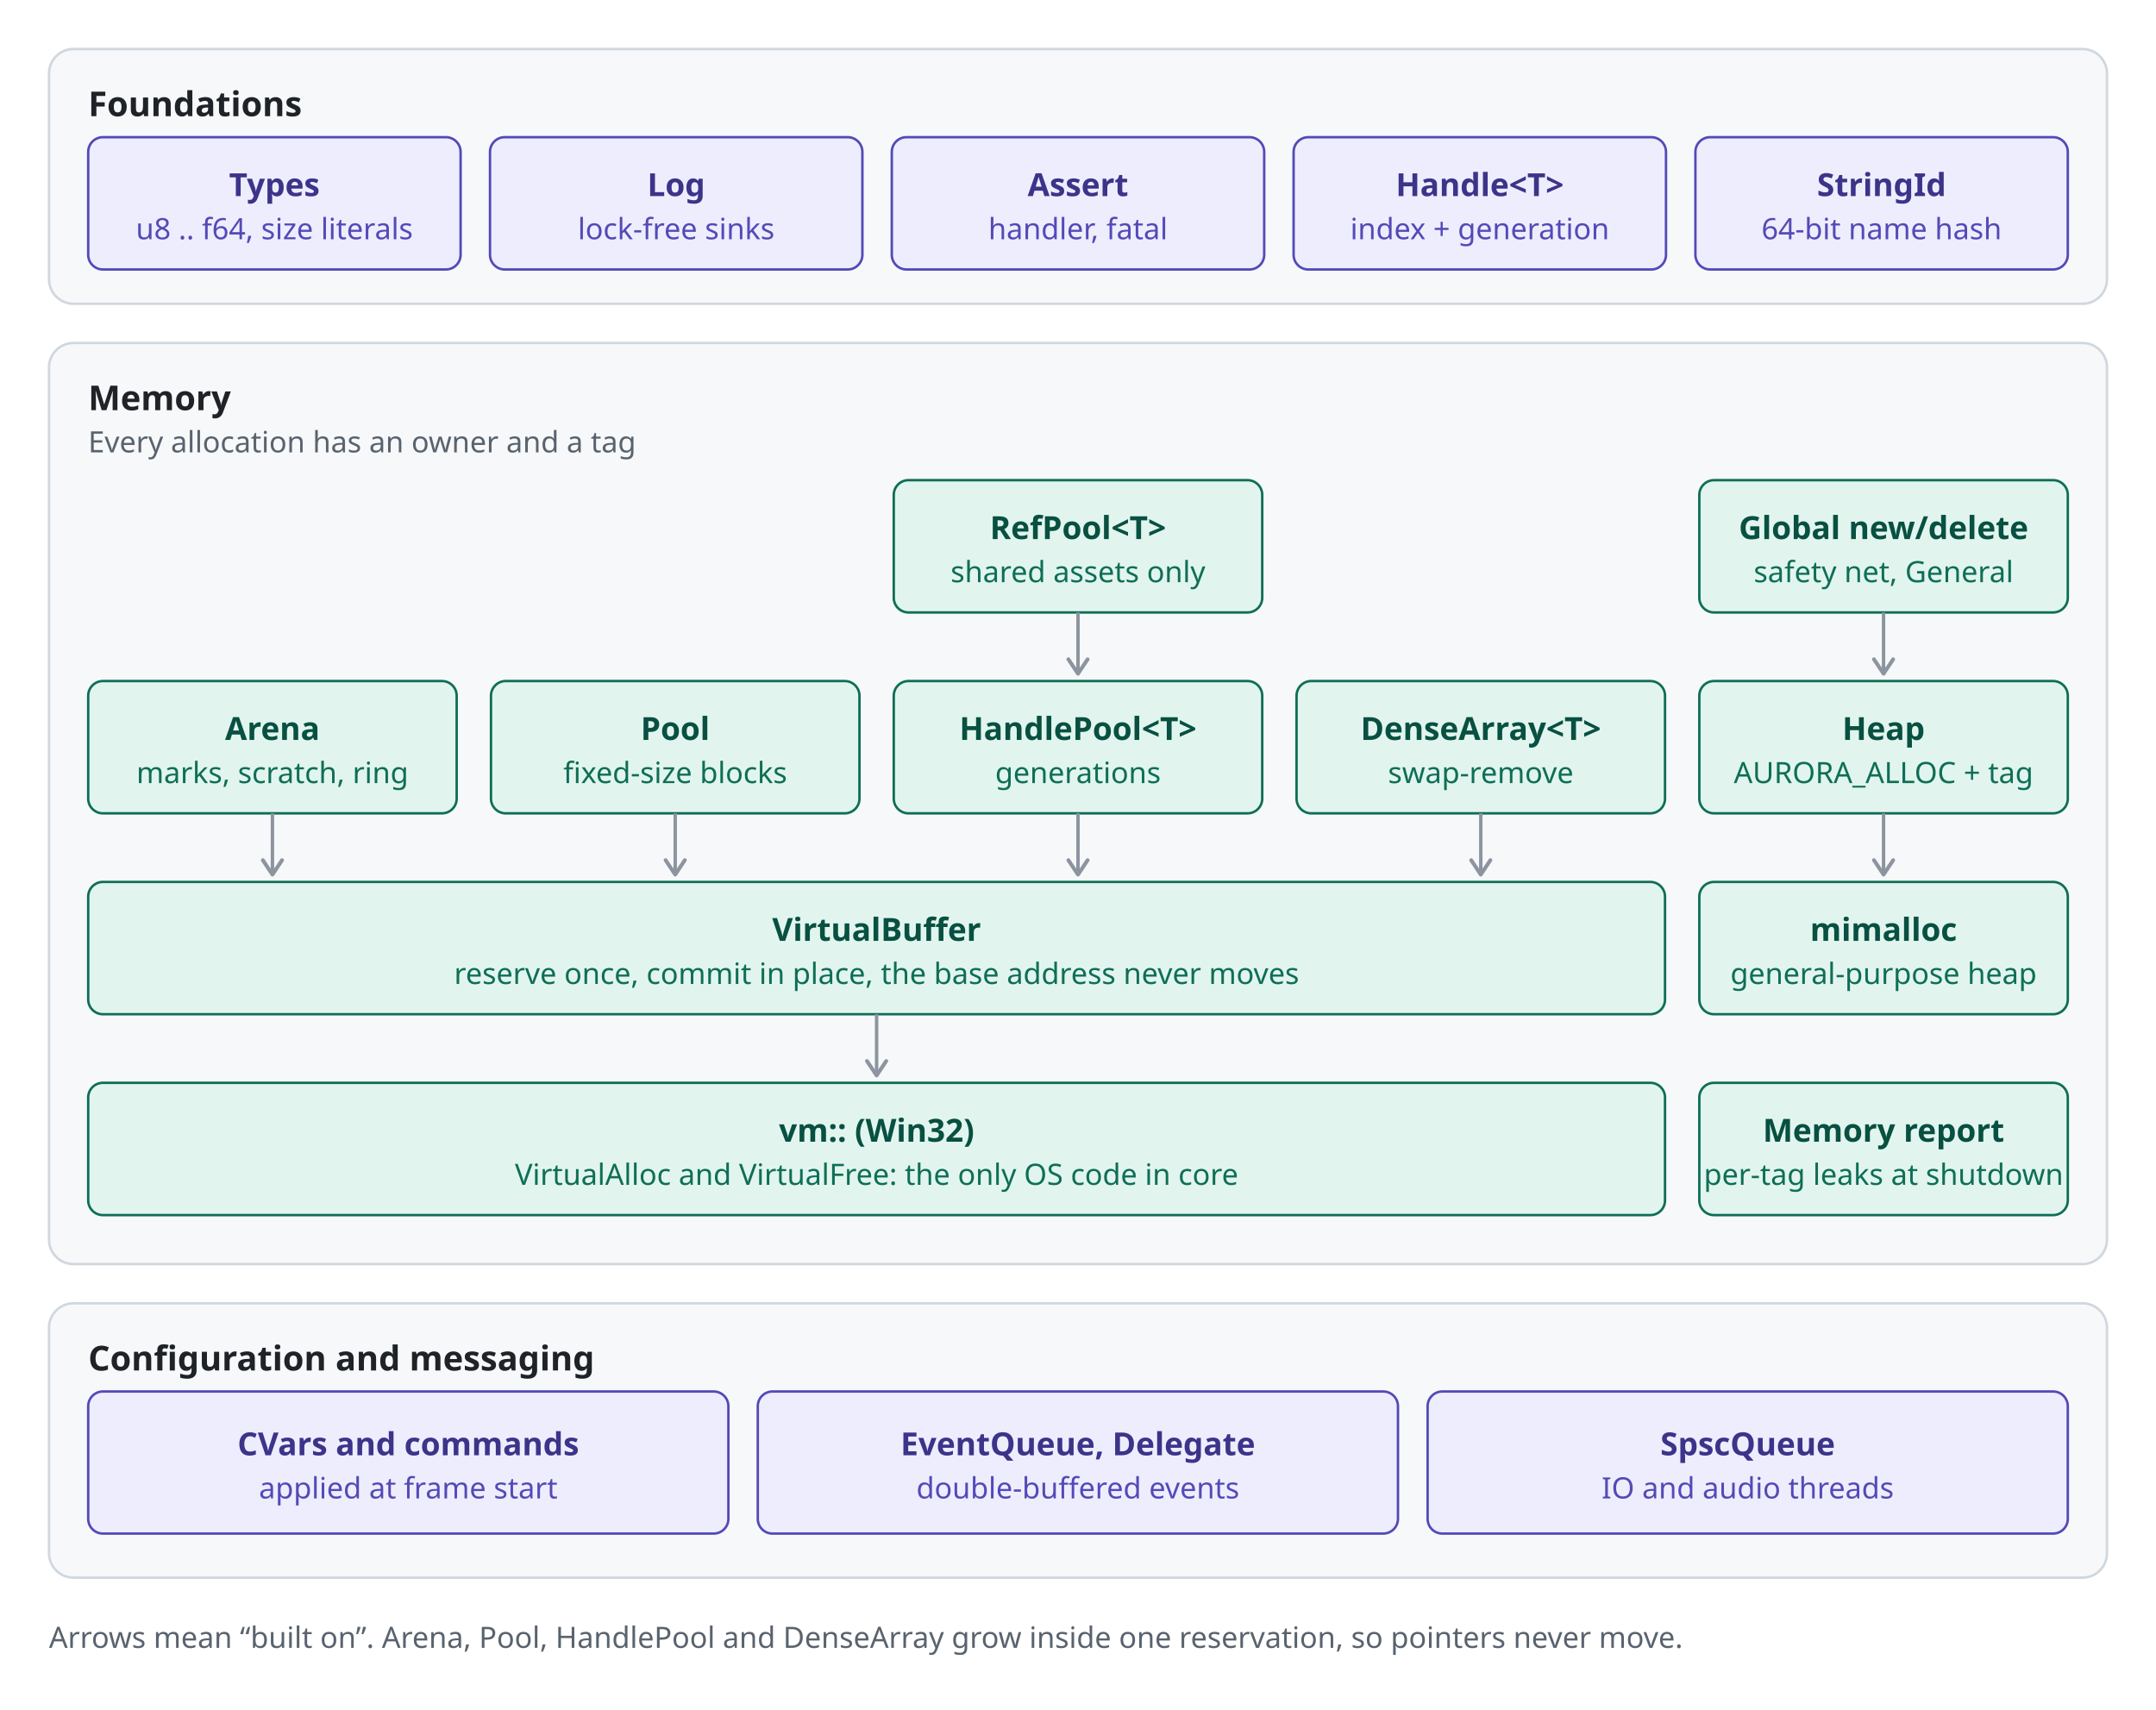
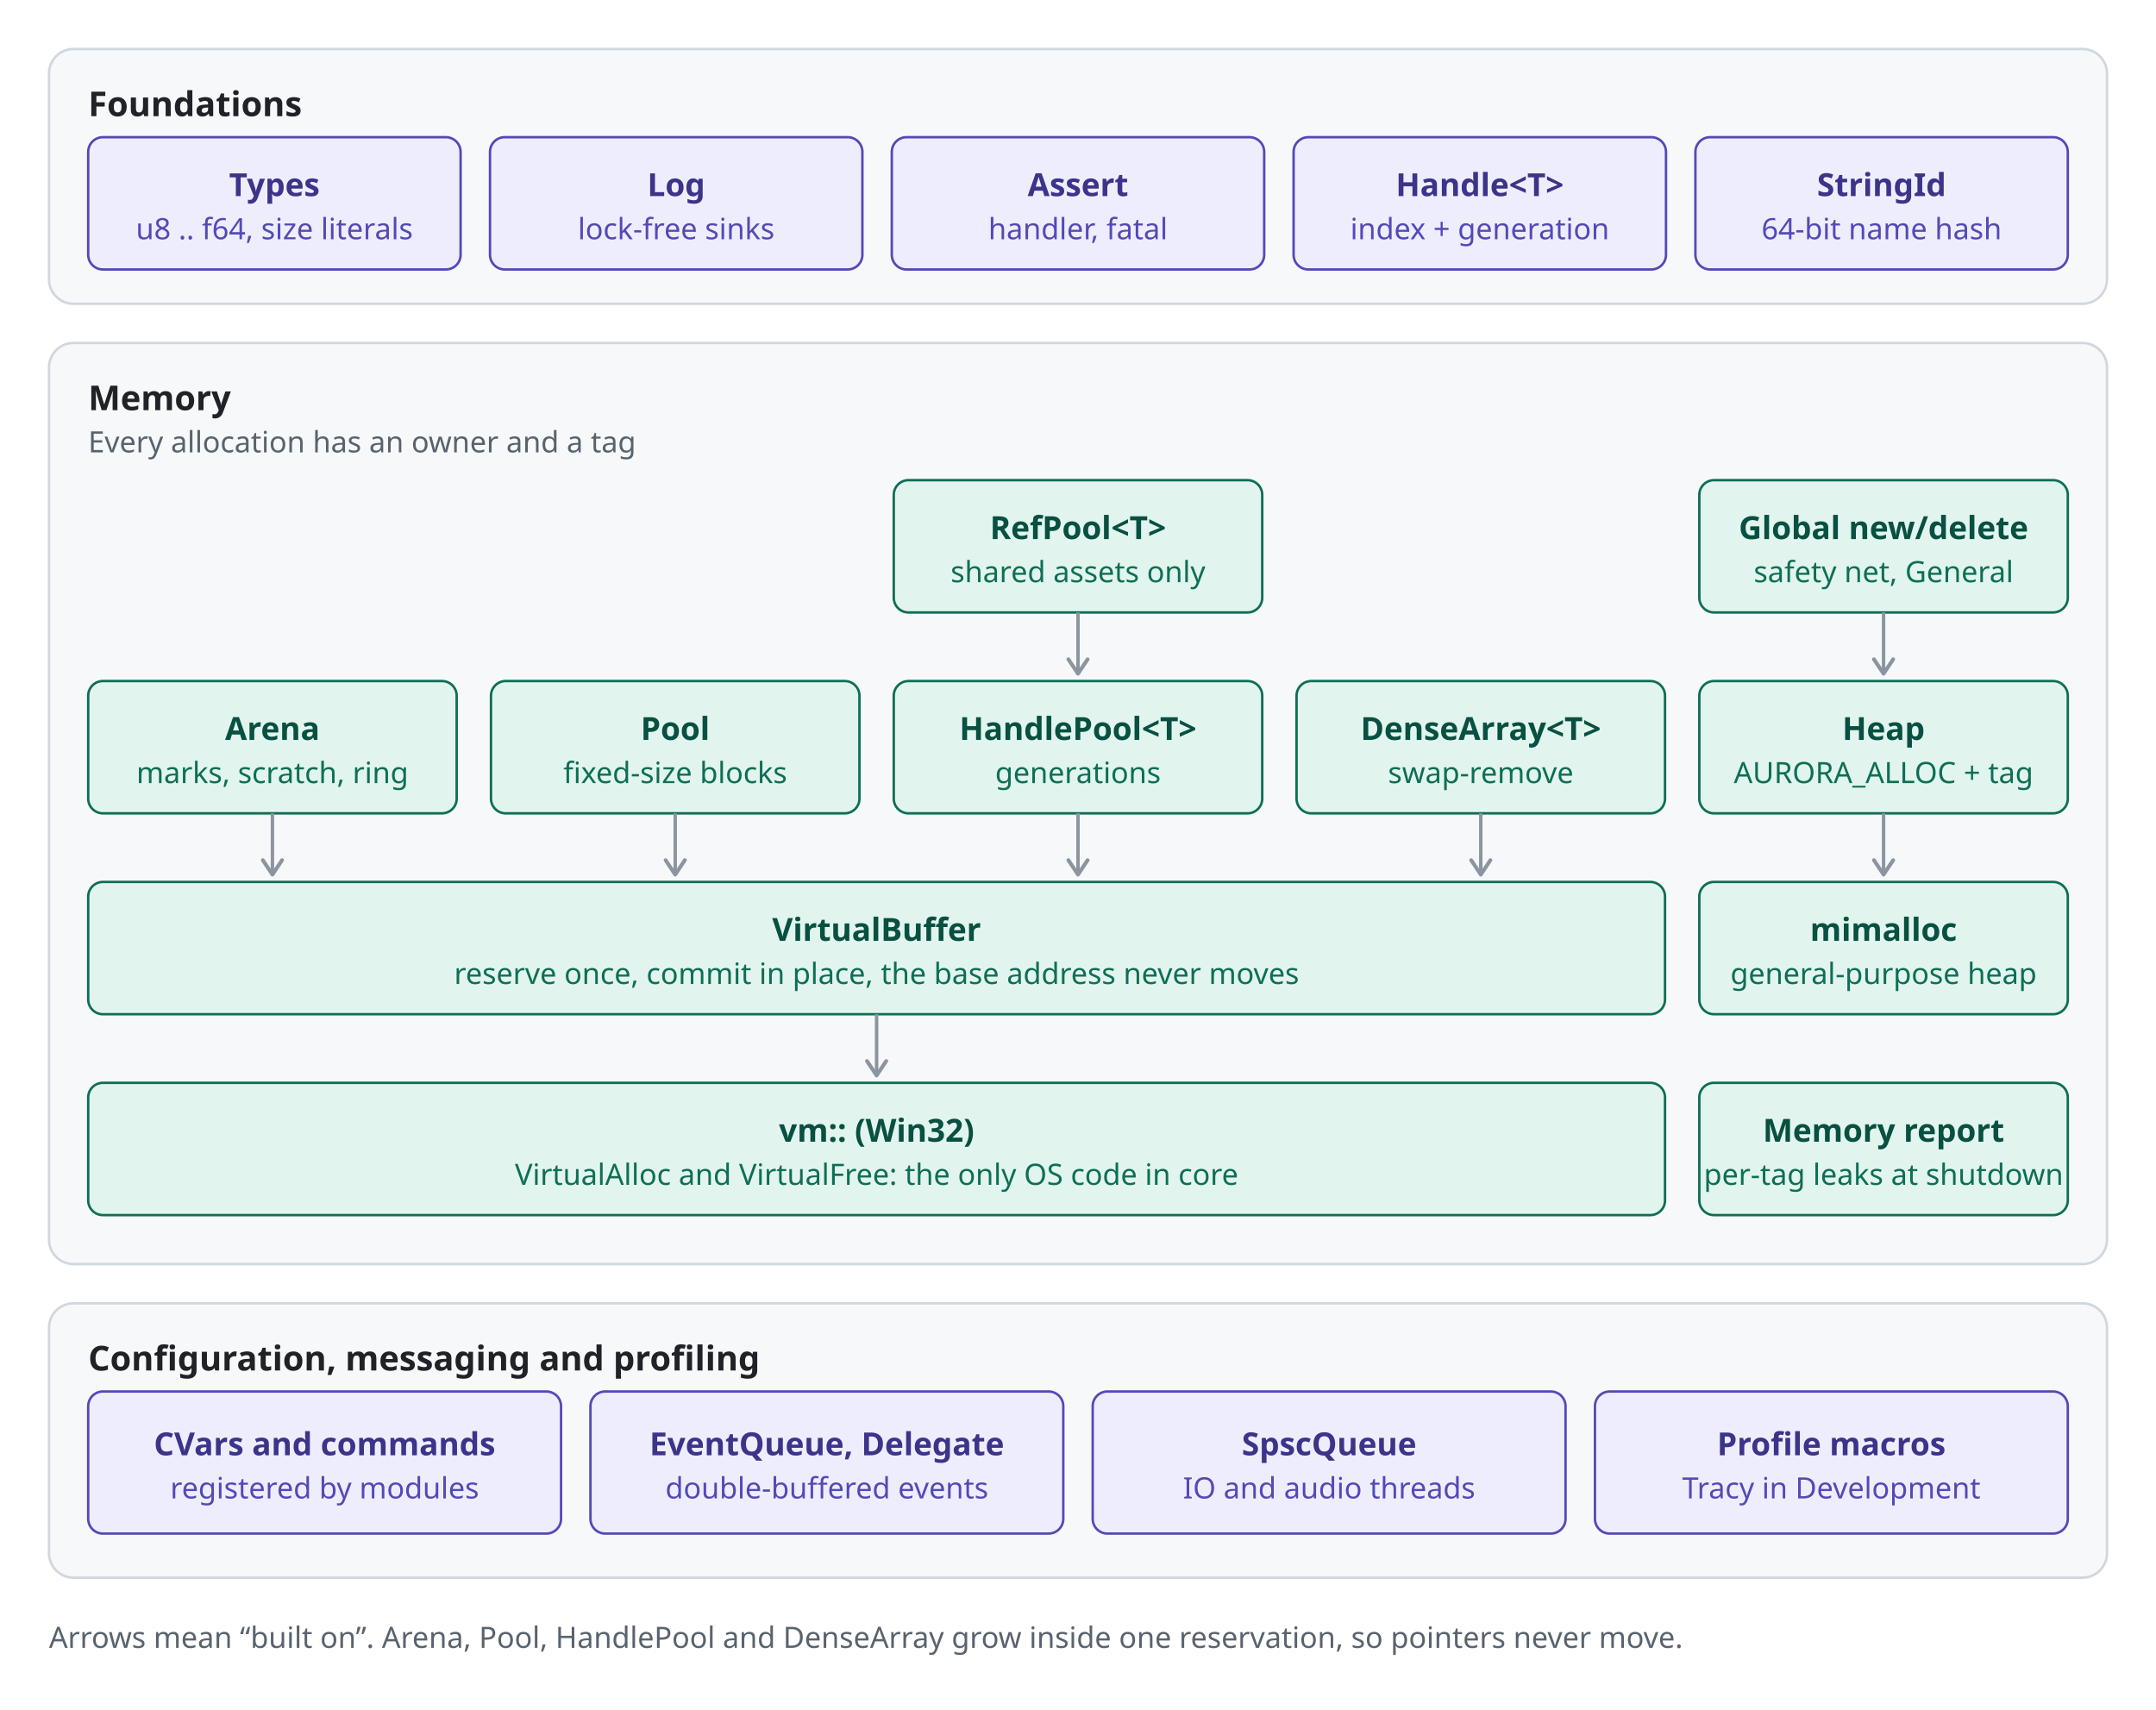
<svg xmlns="http://www.w3.org/2000/svg" width="880" height="698" viewBox="0 0 880 698" role="img" font-family="-apple-system, BlinkMacSystemFont, 'Segoe UI', 'Noto Sans', Helvetica, Arial, sans-serif">
  <defs>
    <marker id="arrow" viewBox="0 0 10 10" refX="8" refY="5" markerWidth="7" markerHeight="7" orient="auto-start-reverse">
      <path d="M2 1L8 5L2 9" fill="none" stroke="#8c959f" stroke-width="1.6" stroke-linecap="round" stroke-linejoin="round" />
    </marker>
  </defs>
  <rect x="20" y="20" width="840" height="104" rx="10" fill="#f6f8fa" stroke="#d0d7de" stroke-width="1" />
  <text x="36" y="42" font-size="14" font-weight="600" fill="#1f2328" text-anchor="start" dominant-baseline="central">Foundations</text>
  <rect x="36.0" y="56" width="152.0" height="54" rx="6" fill="#EEEDFE" stroke="#534AB7" stroke-width="1" />
  <text x="112.0" y="75.0" font-size="13" font-weight="600" fill="#3C3489" text-anchor="middle" dominant-baseline="central">Types</text>
  <text x="112.0" y="93.0" font-size="12" font-weight="400" fill="#534AB7" text-anchor="middle" dominant-baseline="central">u8 .. f64, size literals</text>
  <rect x="200.0" y="56" width="152.0" height="54" rx="6" fill="#EEEDFE" stroke="#534AB7" stroke-width="1" />
  <text x="276.0" y="75.0" font-size="13" font-weight="600" fill="#3C3489" text-anchor="middle" dominant-baseline="central">Log</text>
  <text x="276.0" y="93.0" font-size="12" font-weight="400" fill="#534AB7" text-anchor="middle" dominant-baseline="central">lock-free sinks</text>
  <rect x="364.0" y="56" width="152.0" height="54" rx="6" fill="#EEEDFE" stroke="#534AB7" stroke-width="1" />
  <text x="440.0" y="75.0" font-size="13" font-weight="600" fill="#3C3489" text-anchor="middle" dominant-baseline="central">Assert</text>
  <text x="440.0" y="93.0" font-size="12" font-weight="400" fill="#534AB7" text-anchor="middle" dominant-baseline="central">handler, fatal</text>
  <rect x="528.0" y="56" width="152.0" height="54" rx="6" fill="#EEEDFE" stroke="#534AB7" stroke-width="1" />
  <text x="604.0" y="75.0" font-size="13" font-weight="600" fill="#3C3489" text-anchor="middle" dominant-baseline="central">Handle&lt;T&gt;</text>
  <text x="604.0" y="93.0" font-size="12" font-weight="400" fill="#534AB7" text-anchor="middle" dominant-baseline="central">index + generation</text>
  <rect x="692.0" y="56" width="152.0" height="54" rx="6" fill="#EEEDFE" stroke="#534AB7" stroke-width="1" />
  <text x="768.0" y="75.0" font-size="13" font-weight="600" fill="#3C3489" text-anchor="middle" dominant-baseline="central">StringId</text>
  <text x="768.0" y="93.0" font-size="12" font-weight="400" fill="#534AB7" text-anchor="middle" dominant-baseline="central">64-bit name hash</text>
  <rect x="20" y="140" width="840" height="376" rx="10" fill="#f6f8fa" stroke="#d0d7de" stroke-width="1" />
  <text x="36" y="162" font-size="14" font-weight="600" fill="#1f2328" text-anchor="start" dominant-baseline="central">Memory</text>
  <text x="36" y="180" font-size="12" font-weight="400" fill="#59636e" text-anchor="start" dominant-baseline="central">Every allocation has an owner and a tag</text>
  <rect x="364.8" y="196" width="150.4" height="54" rx="6" fill="#E1F5EE" stroke="#0F6E56" stroke-width="1" />
  <text x="440.0" y="215.0" font-size="13" font-weight="600" fill="#085041" text-anchor="middle" dominant-baseline="central">RefPool&lt;T&gt;</text>
  <text x="440.0" y="233.0" font-size="12" font-weight="400" fill="#0F6E56" text-anchor="middle" dominant-baseline="central">shared assets only</text>
  <rect x="693.6" y="196" width="150.4" height="54" rx="6" fill="#E1F5EE" stroke="#0F6E56" stroke-width="1" />
  <text x="768.8" y="215.0" font-size="13" font-weight="600" fill="#085041" text-anchor="middle" dominant-baseline="central">Global new/delete</text>
  <text x="768.8" y="233.0" font-size="12" font-weight="400" fill="#0F6E56" text-anchor="middle" dominant-baseline="central">safety net, General</text>
  <rect x="36.0" y="278" width="150.4" height="54" rx="6" fill="#E1F5EE" stroke="#0F6E56" stroke-width="1" />
  <text x="111.2" y="297.0" font-size="13" font-weight="600" fill="#085041" text-anchor="middle" dominant-baseline="central">Arena</text>
  <text x="111.2" y="315.0" font-size="12" font-weight="400" fill="#0F6E56" text-anchor="middle" dominant-baseline="central">marks, scratch, ring</text>
  <rect x="200.4" y="278" width="150.4" height="54" rx="6" fill="#E1F5EE" stroke="#0F6E56" stroke-width="1" />
  <text x="275.6" y="297.0" font-size="13" font-weight="600" fill="#085041" text-anchor="middle" dominant-baseline="central">Pool</text>
  <text x="275.6" y="315.0" font-size="12" font-weight="400" fill="#0F6E56" text-anchor="middle" dominant-baseline="central">fixed-size blocks</text>
  <rect x="364.8" y="278" width="150.4" height="54" rx="6" fill="#E1F5EE" stroke="#0F6E56" stroke-width="1" />
  <text x="440.0" y="297.0" font-size="13" font-weight="600" fill="#085041" text-anchor="middle" dominant-baseline="central">HandlePool&lt;T&gt;</text>
  <text x="440.0" y="315.0" font-size="12" font-weight="400" fill="#0F6E56" text-anchor="middle" dominant-baseline="central">generations</text>
  <rect x="529.2" y="278" width="150.4" height="54" rx="6" fill="#E1F5EE" stroke="#0F6E56" stroke-width="1" />
  <text x="604.4" y="297.0" font-size="13" font-weight="600" fill="#085041" text-anchor="middle" dominant-baseline="central">DenseArray&lt;T&gt;</text>
  <text x="604.4" y="315.0" font-size="12" font-weight="400" fill="#0F6E56" text-anchor="middle" dominant-baseline="central">swap-remove</text>
  <rect x="693.6" y="278" width="150.4" height="54" rx="6" fill="#E1F5EE" stroke="#0F6E56" stroke-width="1" />
  <text x="768.8" y="297.0" font-size="13" font-weight="600" fill="#085041" text-anchor="middle" dominant-baseline="central">Heap</text>
  <text x="768.8" y="315.0" font-size="12" font-weight="400" fill="#0F6E56" text-anchor="middle" dominant-baseline="central">AURORA_ALLOC + tag</text>
  <path d="M440.0 250 L440.0 275" fill="none" stroke="#8c959f" stroke-width="1.4" marker-end="url(#arrow)" />
  <path d="M768.8 250 L768.8 275" fill="none" stroke="#8c959f" stroke-width="1.4" marker-end="url(#arrow)" />
  <path d="M111.2 332 L111.2 357" fill="none" stroke="#8c959f" stroke-width="1.4" marker-end="url(#arrow)" />
  <path d="M275.6 332 L275.6 357" fill="none" stroke="#8c959f" stroke-width="1.4" marker-end="url(#arrow)" />
  <path d="M440.0 332 L440.0 357" fill="none" stroke="#8c959f" stroke-width="1.4" marker-end="url(#arrow)" />
  <path d="M604.4 332 L604.4 357" fill="none" stroke="#8c959f" stroke-width="1.4" marker-end="url(#arrow)" />
  <path d="M768.8 332 L768.8 357" fill="none" stroke="#8c959f" stroke-width="1.4" marker-end="url(#arrow)" />
  <rect x="36.0" y="360" width="643.6" height="54" rx="6" fill="#E1F5EE" stroke="#0F6E56" stroke-width="1" />
  <text x="357.8" y="379.0" font-size="13" font-weight="600" fill="#085041" text-anchor="middle" dominant-baseline="central">VirtualBuffer</text>
  <text x="357.8" y="397.0" font-size="12" font-weight="400" fill="#0F6E56" text-anchor="middle" dominant-baseline="central">reserve once, commit in place, the base address never moves</text>
  <rect x="693.6" y="360" width="150.4" height="54" rx="6" fill="#E1F5EE" stroke="#0F6E56" stroke-width="1" />
  <text x="768.8" y="379.0" font-size="13" font-weight="600" fill="#085041" text-anchor="middle" dominant-baseline="central">mimalloc</text>
  <text x="768.8" y="397.0" font-size="12" font-weight="400" fill="#0F6E56" text-anchor="middle" dominant-baseline="central">general-purpose heap</text>
  <path d="M357.8 414 L357.8 439" fill="none" stroke="#8c959f" stroke-width="1.4" marker-end="url(#arrow)" />
  <rect x="36.0" y="442" width="643.6" height="54" rx="6" fill="#E1F5EE" stroke="#0F6E56" stroke-width="1" />
  <text x="357.8" y="461.0" font-size="13" font-weight="600" fill="#085041" text-anchor="middle" dominant-baseline="central">vm:: (Win32)</text>
  <text x="357.8" y="479.0" font-size="12" font-weight="400" fill="#0F6E56" text-anchor="middle" dominant-baseline="central">VirtualAlloc and VirtualFree: the only OS code in core</text>
  <rect x="693.6" y="442" width="150.4" height="54" rx="6" fill="#E1F5EE" stroke="#0F6E56" stroke-width="1" />
  <text x="768.8" y="461.0" font-size="13" font-weight="600" fill="#085041" text-anchor="middle" dominant-baseline="central">Memory report</text>
  <text x="768.8" y="479.0" font-size="12" font-weight="400" fill="#0F6E56" text-anchor="middle" dominant-baseline="central">per-tag leaks at shutdown</text>
  <rect x="20" y="532" width="840" height="112" rx="10" fill="#f6f8fa" stroke="#d0d7de" stroke-width="1" />
-   <text x="36" y="554" font-size="14" font-weight="600" fill="#1f2328" text-anchor="start" dominant-baseline="central">Configuration and messaging</text>
-   <rect x="36.0" y="568" width="261.3" height="58" rx="6" fill="#EEEDFE" stroke="#534AB7" stroke-width="1" />
-   <text x="166.65" y="589.0" font-size="13" font-weight="600" fill="#3C3489" text-anchor="middle" dominant-baseline="central">CVars and commands</text>
-   <text x="166.65" y="607.0" font-size="12" font-weight="400" fill="#534AB7" text-anchor="middle" dominant-baseline="central">applied at frame start</text>
-   <rect x="309.3" y="568" width="261.3" height="58" rx="6" fill="#EEEDFE" stroke="#534AB7" stroke-width="1" />
-   <text x="439.95" y="589.0" font-size="13" font-weight="600" fill="#3C3489" text-anchor="middle" dominant-baseline="central">EventQueue, Delegate</text>
-   <text x="439.95" y="607.0" font-size="12" font-weight="400" fill="#534AB7" text-anchor="middle" dominant-baseline="central">double-buffered events</text>
-   <rect x="582.7" y="568" width="261.3" height="58" rx="6" fill="#EEEDFE" stroke="#534AB7" stroke-width="1" />
-   <text x="713.35" y="589.0" font-size="13" font-weight="600" fill="#3C3489" text-anchor="middle" dominant-baseline="central">SpscQueue</text>
-   <text x="713.35" y="607.0" font-size="12" font-weight="400" fill="#534AB7" text-anchor="middle" dominant-baseline="central">IO and audio threads</text>
+   <text x="36" y="554" font-size="14" font-weight="600" fill="#1f2328" text-anchor="start" dominant-baseline="central">Configuration, messaging and profiling</text>
+   <rect x="36.0" y="568" width="193.0" height="58" rx="6" fill="#EEEDFE" stroke="#534AB7" stroke-width="1" />
+   <text x="132.5" y="589.0" font-size="13" font-weight="600" fill="#3C3489" text-anchor="middle" dominant-baseline="central">CVars and commands</text>
+   <text x="132.5" y="607.0" font-size="12" font-weight="400" fill="#534AB7" text-anchor="middle" dominant-baseline="central">registered by modules</text>
+   <rect x="241.0" y="568" width="193.0" height="58" rx="6" fill="#EEEDFE" stroke="#534AB7" stroke-width="1" />
+   <text x="337.5" y="589.0" font-size="13" font-weight="600" fill="#3C3489" text-anchor="middle" dominant-baseline="central">EventQueue, Delegate</text>
+   <text x="337.5" y="607.0" font-size="12" font-weight="400" fill="#534AB7" text-anchor="middle" dominant-baseline="central">double-buffered events</text>
+   <rect x="446.0" y="568" width="193.0" height="58" rx="6" fill="#EEEDFE" stroke="#534AB7" stroke-width="1" />
+   <text x="542.5" y="589.0" font-size="13" font-weight="600" fill="#3C3489" text-anchor="middle" dominant-baseline="central">SpscQueue</text>
+   <text x="542.5" y="607.0" font-size="12" font-weight="400" fill="#534AB7" text-anchor="middle" dominant-baseline="central">IO and audio threads</text>
+   <rect x="651.0" y="568" width="193.0" height="58" rx="6" fill="#EEEDFE" stroke="#534AB7" stroke-width="1" />
+   <text x="747.5" y="589.0" font-size="13" font-weight="600" fill="#3C3489" text-anchor="middle" dominant-baseline="central">Profile macros</text>
+   <text x="747.5" y="607.0" font-size="12" font-weight="400" fill="#534AB7" text-anchor="middle" dominant-baseline="central">Tracy in Development</text>
  <text x="20" y="668" font-size="12" font-weight="400" fill="#59636e" text-anchor="start" dominant-baseline="central">Arrows mean “built on”. Arena, Pool, HandlePool and DenseArray grow inside one reservation, so pointers never move.</text>
</svg>
